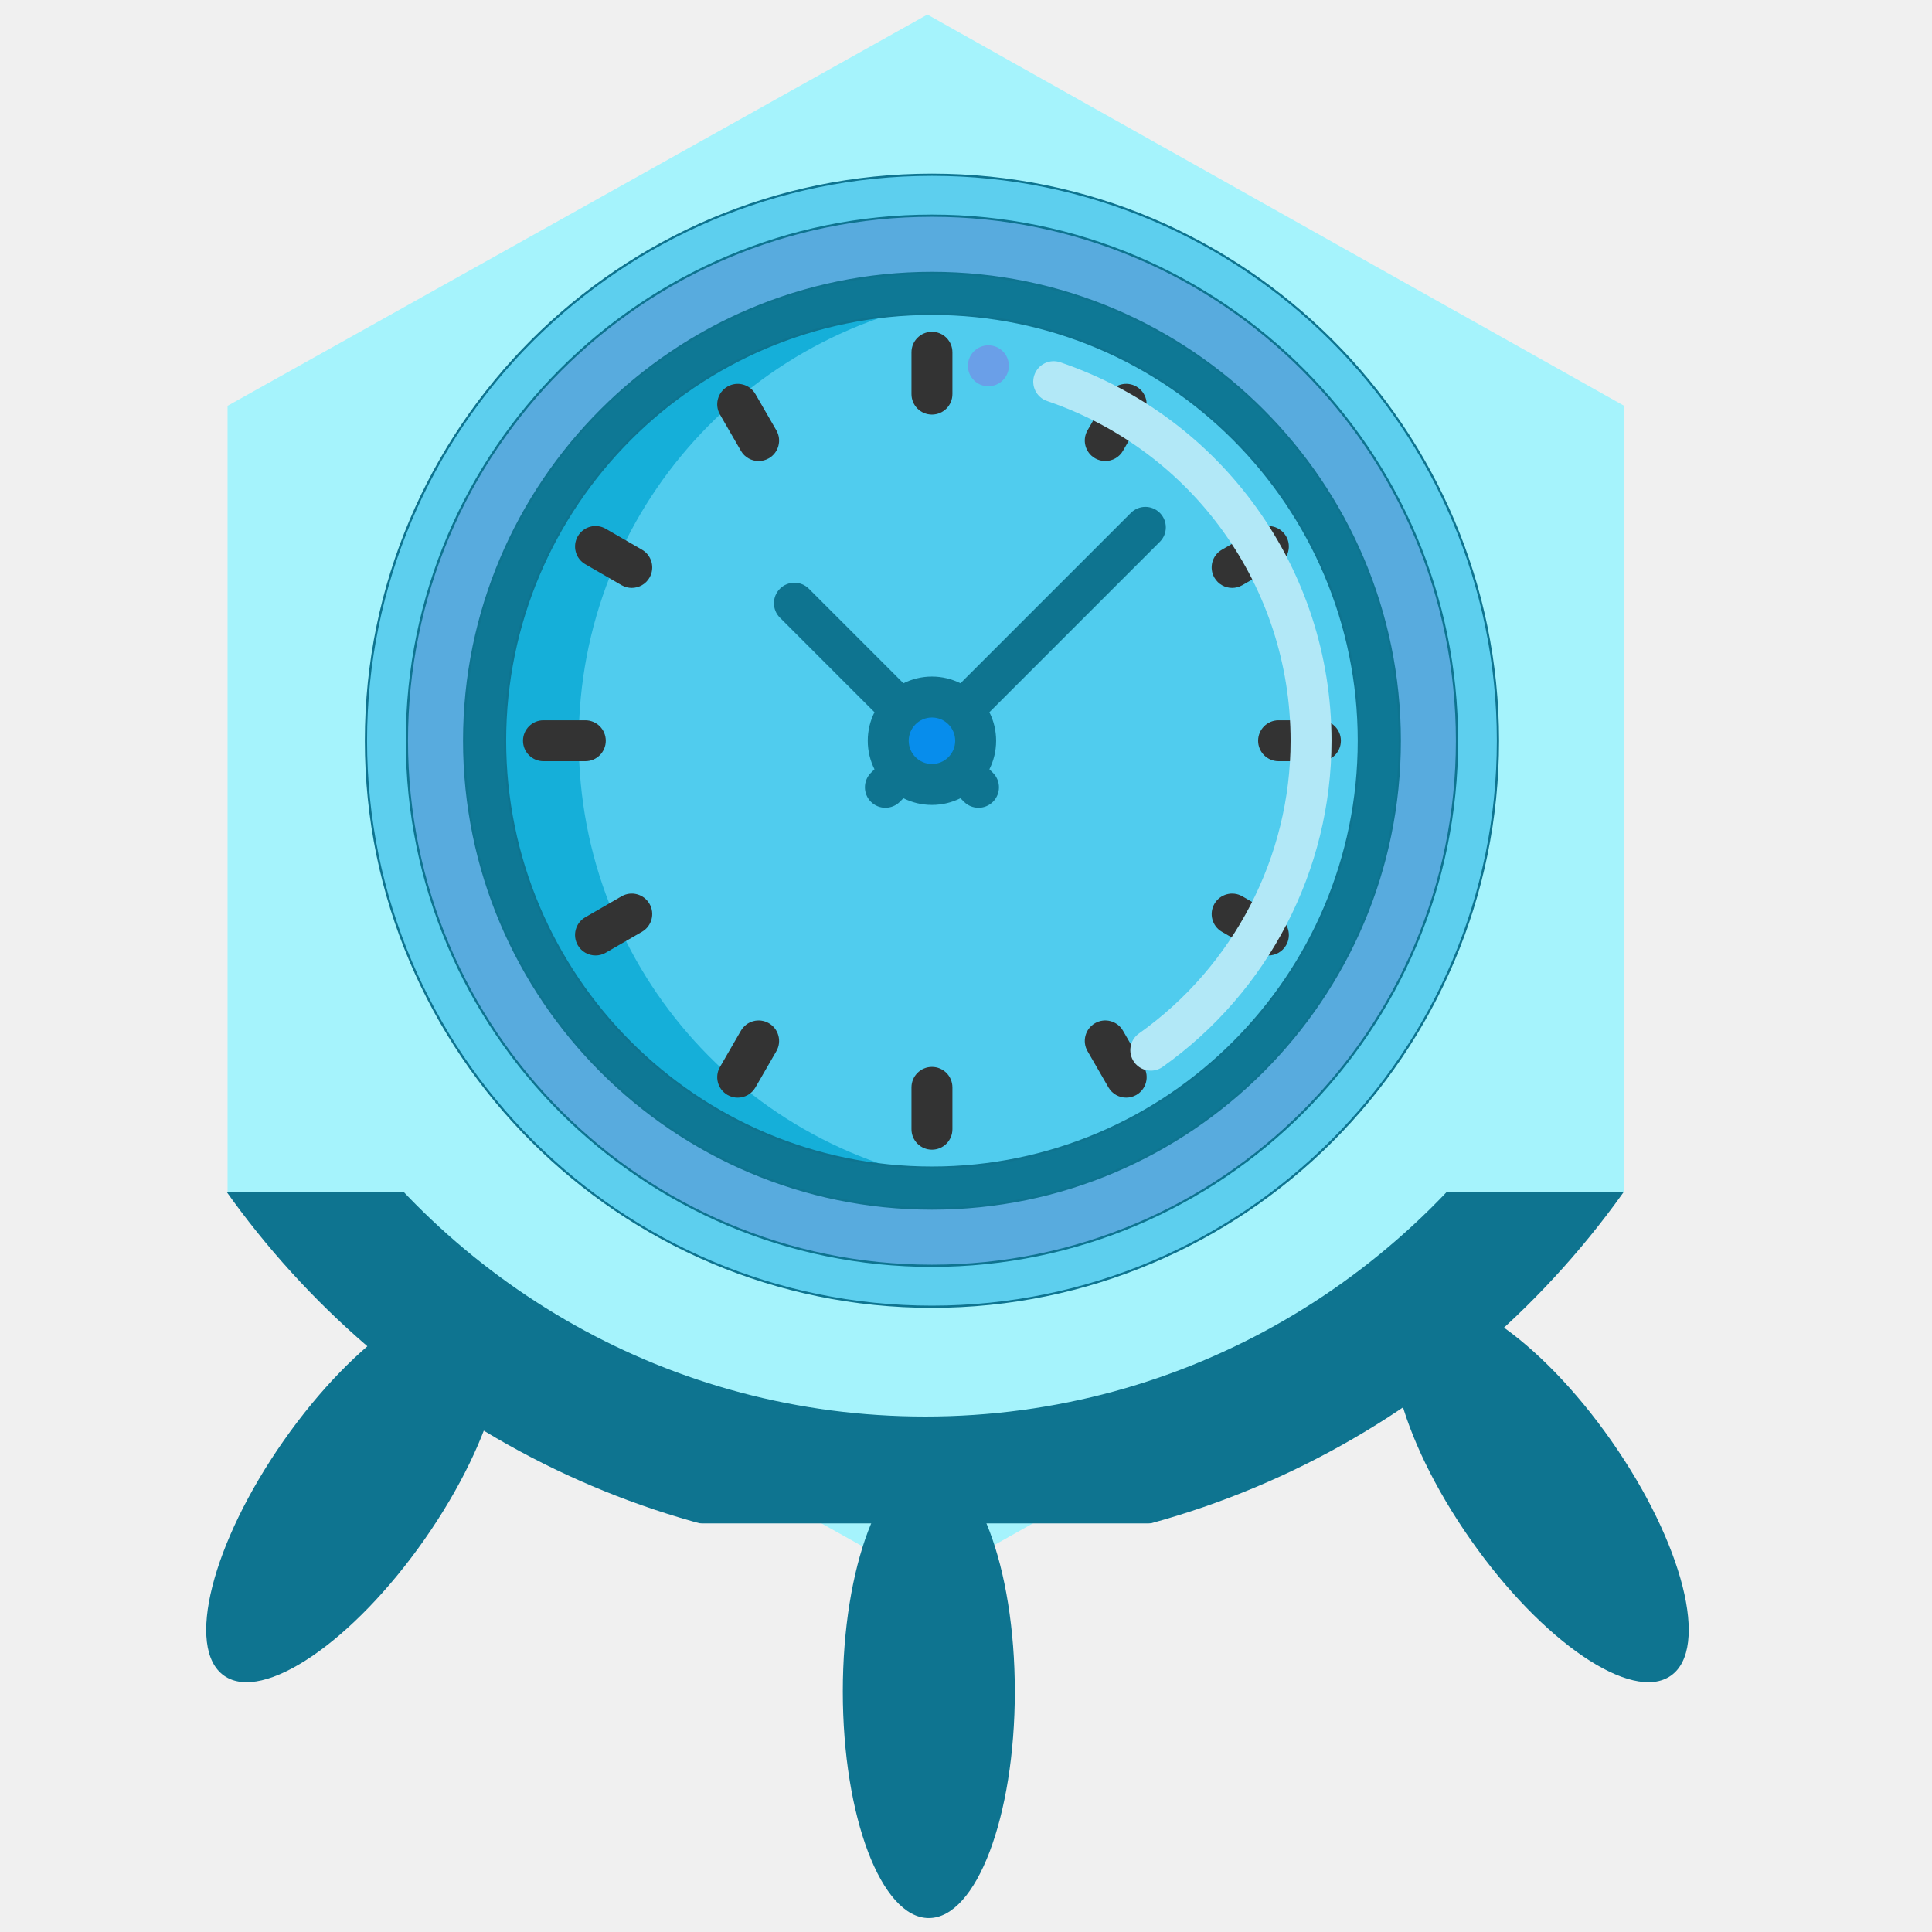
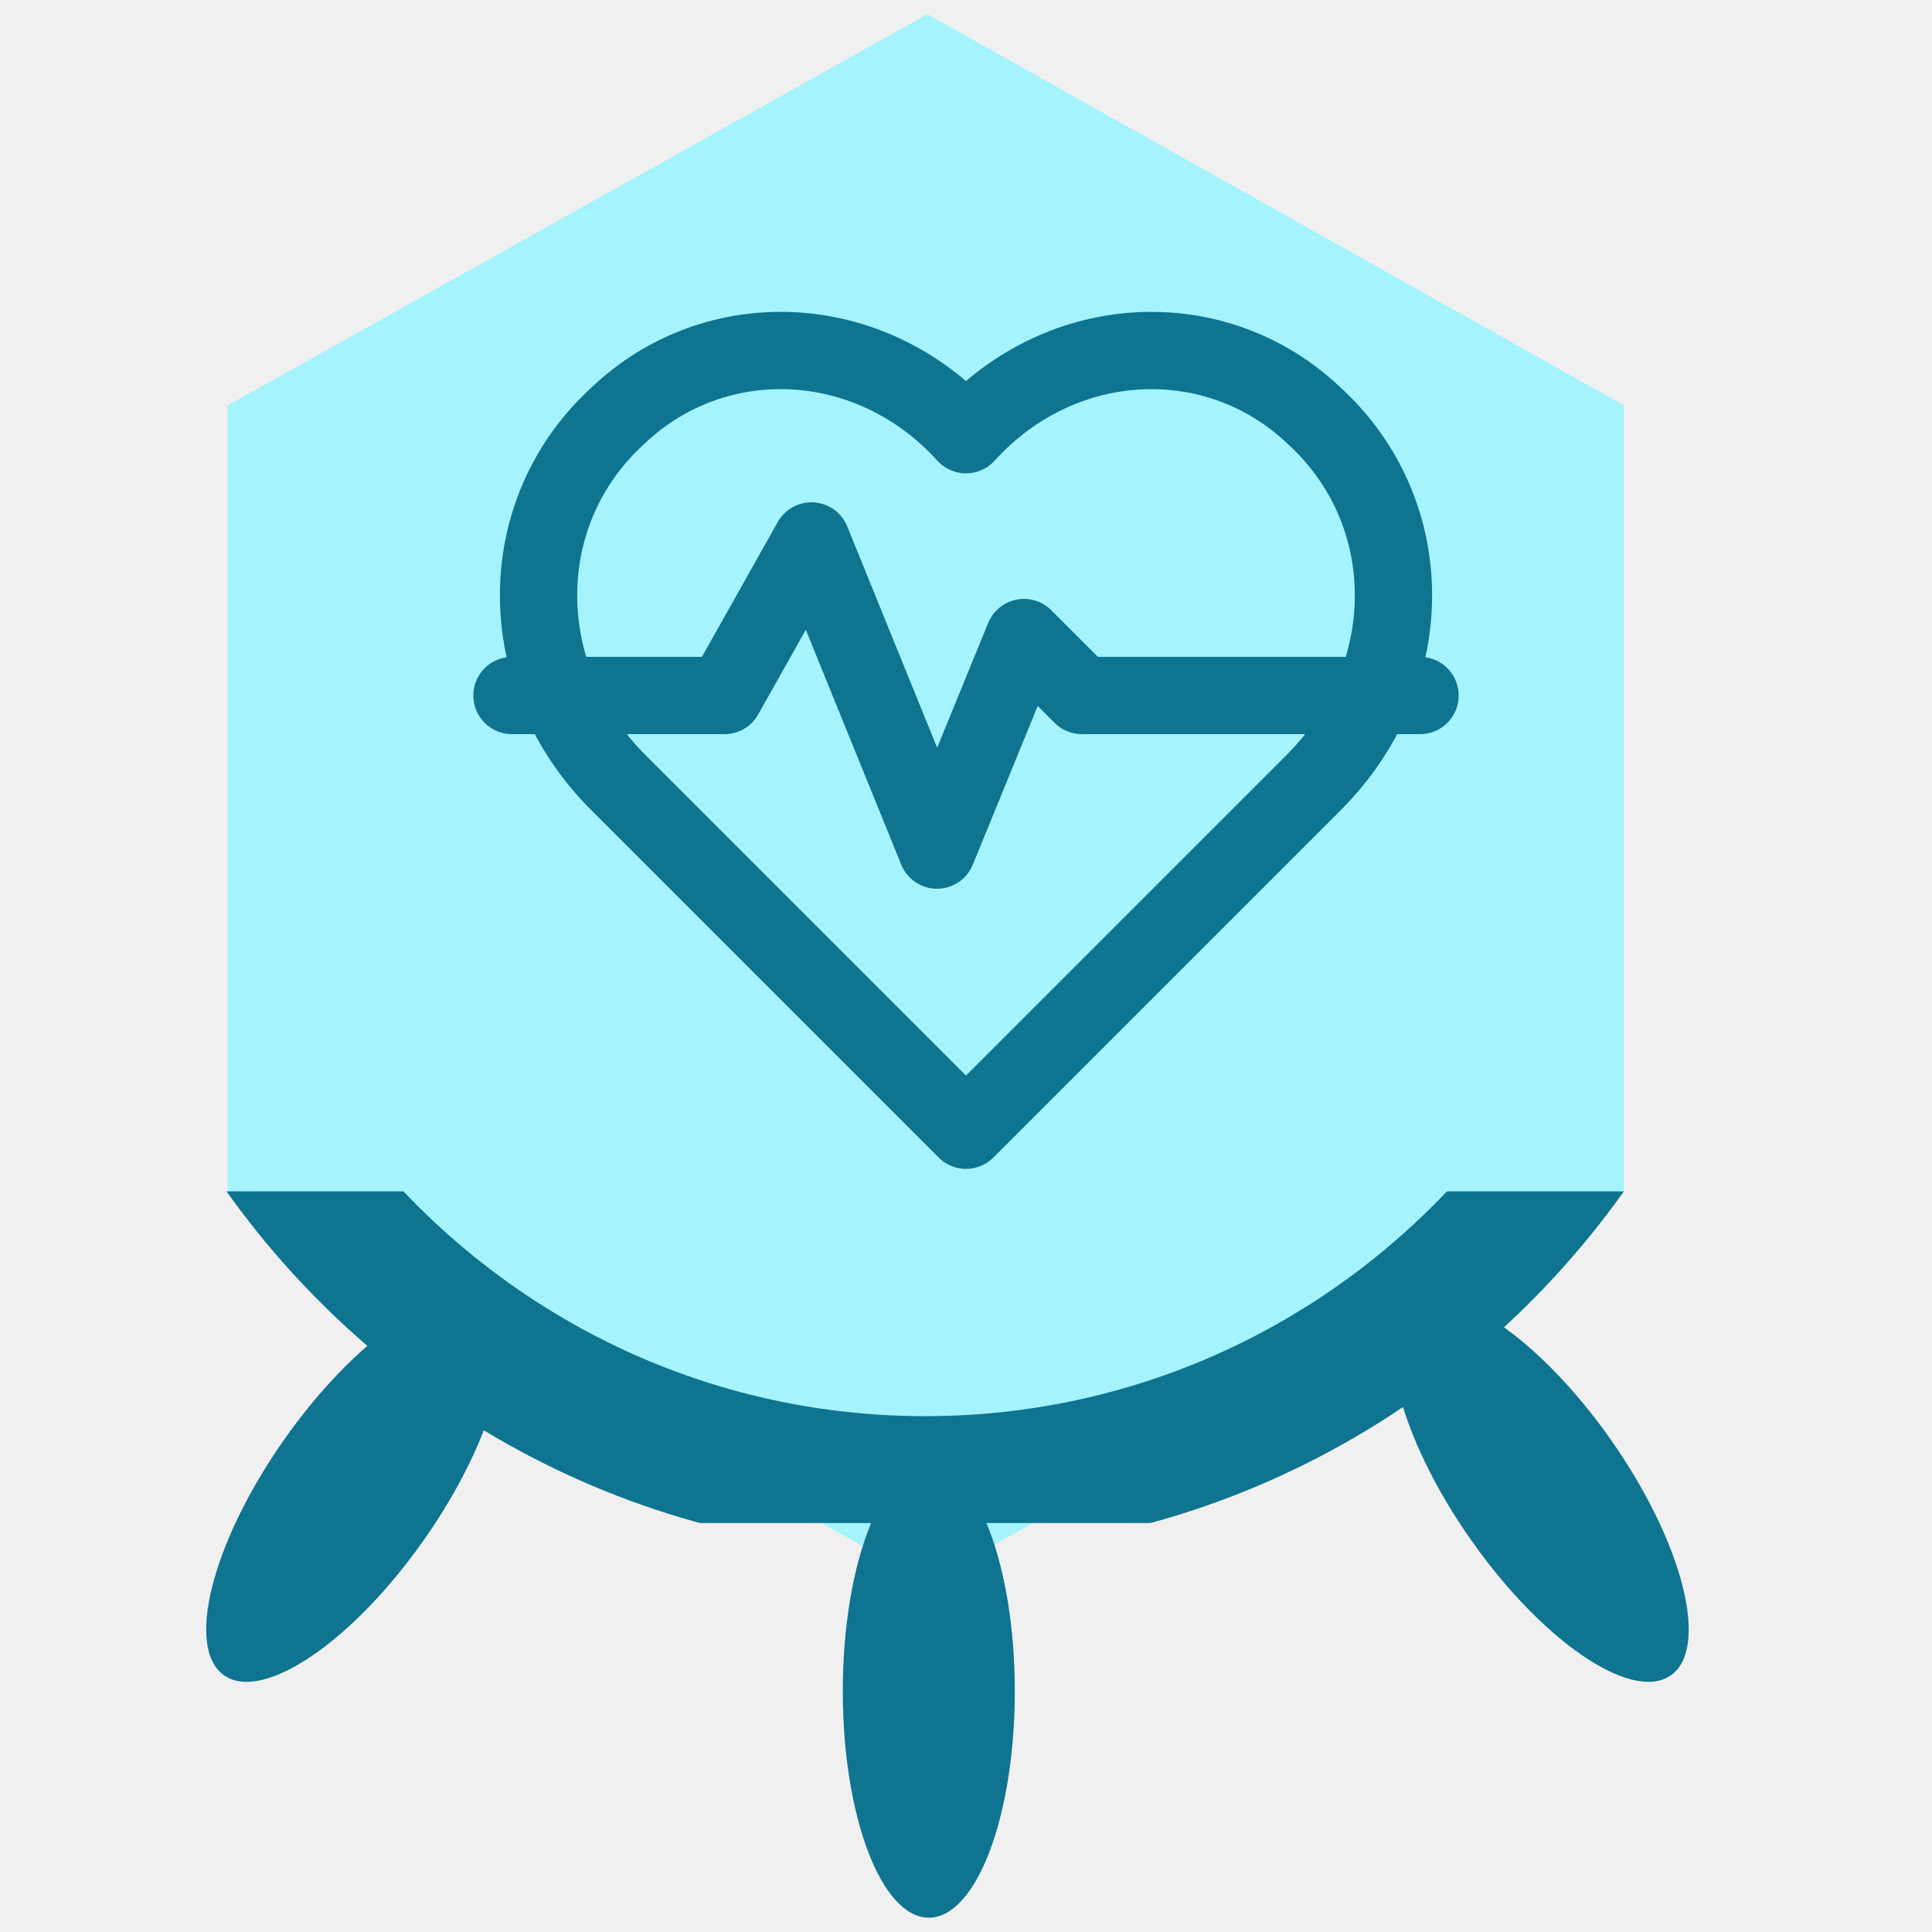
- <svg xmlns="http://www.w3.org/2000/svg" width="40" height="40" version="1.1" viewBox="0 0 40 40" id="svg1169">
-   <defs id="defs1081">
+ <svg xmlns="http://www.w3.org/2000/svg" width="40" height="40" version="1.1" viewBox="0 0 40 40">
+   <defs>
    <mask id="c" fill="#ffffff">
-       <path d="m0 0h313.3v159.86h-313.3z" fill="#fff" fill-rule="evenodd" id="path1078" />
+       <path d="m0 0h313.3v159.86h-313.3z" fill="#fff" fill-rule="evenodd" />
    </mask>
  </defs>
  <mask id="a" fill="#ffffff">
-     <path d="m0 0h313.3v159.86h-313.3z" fill="#fff" fill-rule="evenodd" id="path1083" />
+     <path d="m0 0h313.3v159.86h-313.3z" fill="#fff" fill-rule="evenodd" />
  </mask>
  <mask id="b" fill="#ffffff">
-     <path d="m0 0h313.3v159.86h-313.3z" fill="#fff" fill-rule="evenodd" id="path1086" />
+     <path d="m0 0h313.3v159.86h-313.3z" fill="#fff" fill-rule="evenodd" />
  </mask>
-   <g id="g1167">
-     <g transform="translate(40)" id="g1165">
-       <g transform="translate(-39.6 .26841)" id="g1111">
-         <g transform="matrix(.49527 0 0 .49527 5.0758 3.2126)" id="g1109">
-           <g transform="matrix(1.7758,0,0,1.7758,-164.24,-70.425)" id="g1107">
-             <g transform="translate(96.564,87.836)" fill="#66ff9a" stroke-width="3.24" id="g1091">
-               <polygon class="st0" transform="matrix(.72255 0 0 .7031 -28.717 -125.97)" points="55.7 105.5 78.4 118.6 78.4 144.9 55.7 158 32.9 144.9 32.9 118.6" fill="#a5f3fc" id="polygon1089" />
-             </g>
-             <g transform="matrix(.15831 0 0 .15831 83.649 18.463)" fill="#005e20" fill-rule="evenodd" id="g1105">
-               <g transform="matrix(1.0777,0,0,-1.0777,-10.799,451.79)" id="g1103">
-                 <g transform="matrix(.94489 0 0 .94489 8.6963 2.7018)" fill="#0e7490" mask="url(#c)" id="g1099">
-                   <path transform="rotate(35,137.93,151.55)" d="m203.46 95.688c6.936 0 12.559-14.809 12.559-33.077s-5.623-33.077-12.559-33.077-12.559 14.809-12.559 33.077 5.623 33.077 12.559 33.077z" id="path1093" />
-                   <path transform="matrix(-.81915 .57358 .57358 .81915 58.085 47.705)" d="m30.142 95.688c6.936 0 12.559-14.809 12.559-33.077s-5.623-33.077-12.559-33.077c-6.936 0-12.559 14.809-12.559 33.077s5.623 33.077 12.559 33.077z" id="path1095" />
-                   <path d="m153.24 119.95c-6.936 0-12.559-14.809-12.559-33.077s5.623-33.077 12.559-33.077c6.936 0 12.559 14.809 12.559 33.077s-5.623 33.077-12.559 33.077z" id="path1097" />
-                 </g>
-                 <path transform="matrix(.94489 0 0 .94489 8.6963 2.7018)" d="m251.47 173.1c-20.23-33.61-56.89-56.068-98.756-56.068-40.721 0-76.516 21.246-97.059 53.335" fill="none" mask="url(#c)" stroke="#0e7490" stroke-width="19.999" id="path1101" />
+   <g>
+     <g transform="translate(.39981 .26074)">
+       <g transform="matrix(.49527 0 0 .49527 5.0758 3.2126)">
+         <g transform="matrix(1.7758,0,0,1.7758,-164.24,-70.425)">
+           <g transform="translate(96.564,87.836)" fill="#66ff9a" stroke-width="3.24">
+             <polygon class="st0" transform="matrix(.72255 0 0 .7031 -28.717 -125.97)" points="32.9 118.6 55.7 105.5 78.4 118.6 78.4 144.9 55.7 158 32.9 144.9" fill="#a5f3fc" />
+           </g>
+           <g transform="matrix(.15831 0 0 .15831 83.649 18.463)" fill="#005e20" fill-rule="evenodd">
+             <g transform="matrix(1.0777,0,0,-1.0777,-10.799,451.79)">
+               <g transform="matrix(.94489 0 0 .94489 8.6963 2.7018)" fill="#0e7490" mask="url(#c)">
+                 <path transform="rotate(35,137.93,151.55)" d="m203.46 95.688c6.936 0 12.559-14.809 12.559-33.077s-5.623-33.077-12.559-33.077-12.559 14.809-12.559 33.077 5.623 33.077 12.559 33.077z" />
+                 <path transform="matrix(-.81915 .57358 .57358 .81915 58.085 47.705)" d="m30.142 95.688c6.936 0 12.559-14.809 12.559-33.077s-5.623-33.077-12.559-33.077c-6.936 0-12.559 14.809-12.559 33.077s5.623 33.077 12.559 33.077z" />
+                 <path d="m153.24 119.95c-6.936 0-12.559-14.809-12.559-33.077s5.623-33.077 12.559-33.077c6.936 0 12.559 14.809 12.559 33.077s-5.623 33.077-12.559 33.077z" />
              </g>
+               <path transform="matrix(.94489 0 0 .94489 8.6963 2.7018)" d="m251.47 173.1c-20.23-33.61-56.89-56.068-98.756-56.068-40.721 0-76.516 21.246-97.059 53.335" fill="none" mask="url(#c)" stroke="#0e7490" stroke-width="19.999" />
            </g>
          </g>
        </g>
      </g>
-       <g transform="matrix(.045775 0 0 .045775 -67.364 19.236)" id="g1163">
-         <path d="m1033.3-99.165c3.58 3.58 5.79 8.518 5.79 13.974 0 5.469-2.21 10.407-5.79 13.986-3.58 3.58-8.518 5.79-13.974 5.79s-10.407-2.21-13.986-5.79c-3.58-3.58-5.79-8.518-5.79-13.986 0-5.456 2.21-10.407 5.79-13.986 3.58-3.58 8.53-5.79 13.986-5.79s10.406 2.222 13.974 5.802z" fill="#f95428" id="path1113" style="fill:#078dec;fill-opacity:1" />
-         <g id="g1121">
-           <path d="m1019.3-331.93c136.27 0 246.73 110.47 246.73 246.75 0 136.27-110.46 246.74-246.73 246.74-136.27 0-246.74-110.47-246.74-246.75 0-136.27 110.47-246.74 246.74-246.74zm202.33 246.74c0-111.74-90.585-202.34-202.33-202.34-111.76 0-202.34 90.597-202.34 202.34 0 111.74 90.585 202.34 202.34 202.34 111.74 0 202.33-90.597 202.33-202.34z" fill="#de5c58" id="path1115" style="fill:#58abde;fill-opacity:1" />
-           <path d="m1005.3-71.204c3.58 3.58 8.53 5.79 13.986 5.79s10.394-2.21 13.974-5.79 5.79-8.518 5.79-13.986c0-5.456-2.21-10.394-5.79-13.974-3.568-3.58-8.518-5.802-13.974-5.802s-10.407 2.21-13.986 5.79c-3.58 3.58-5.79 8.53-5.79 13.986 1e-3 5.468 2.211 10.406 5.79 13.986zm13.987-216.33c111.74 0 202.33 90.597 202.33 202.34 0 111.74-90.585 202.34-202.33 202.34-111.76 0-202.34-90.597-202.34-202.34 0-111.74 90.585-202.34 202.34-202.34z" fill="#c12621" id="path1117" style="fill:#50ccee;fill-opacity:1" />
-           <path d="m859.56-85.191c0-104.55 79.302-190.59 181.05-201.23-6.998-0.732-14.1-1.113-21.292-1.113-111.76 0-202.34 90.597-202.34 202.34 0 111.74 90.585 202.34 202.34 202.34 7.192 0 14.294-0.381 21.292-1.113-101.74-10.642-181.05-96.676-181.05-201.23z" fill="#9d1717" id="path1119" style="fill:#15afd9;fill-opacity:1" />
-         </g>
-         <g transform="translate(763.31 -341.19)" id="g1161">
-           <g fill="#0e7490" id="g1129">
-             <path d="m256 44.405c-116.67 0-211.59 94.922-211.59 211.59s94.92 211.6 211.59 211.6 211.6-94.922 211.6-211.59-94.921-211.6-211.6-211.6zm0 404.67c-106.46 0-193.08-86.615-193.08-193.08s86.615-193.08 193.08-193.08 193.08 86.615 193.08 193.08-86.614 193.08-193.08 193.08z" id="path1123" style="stroke:#0e7490;stroke-opacity:1;fill:#0e7895;fill-opacity:1" />
-             <path d="m256 0c-141.16 0-256 114.84-256 256s114.84 256 256 256c141.16 0 256-114.84 256-256s-114.84-256-256-256zm0 493.48c-130.95 0-237.48-106.53-237.48-237.48s106.53-237.48 237.48-237.48c130.95 0 237.48 106.53 237.48 237.48s-106.54 237.48-237.48 237.48z" id="path1125" style="stroke:#0e7490;stroke-opacity:1;fill:#5dcfee;fill-opacity:1" />
-             <path d="m 345.98,152.93 -77.076,77.076 c -3.89,-1.939 -8.27,-3.036 -12.904,-3.036 -4.632,0 -9.009,1.096 -12.899,3.033 l -42.762,-42.762 c -3.615,-3.616 -9.477,-3.616 -13.093,0 -3.616,3.616 -3.616,9.477 0,13.093 l 42.761,42.761 c -1.939,3.89 -3.037,8.271 -3.037,12.905 0,4.633 1.097,9.014 3.036,12.904 l -1.609,1.609 c -3.616,3.616 -3.616,9.477 0,13.093 1.807,1.808 4.177,2.712 6.546,2.712 2.369,0 4.739,-0.904 6.546,-2.712 l 1.609,-1.608 c 3.889,1.938 8.268,3.034 12.9,3.034 4.63,0 9.009,-1.096 12.898,-3.033 l 1.607,1.607 c 1.807,1.808 4.177,2.712 6.546,2.712 2.369,0 4.739,-0.904 6.546,-2.712 3.616,-3.616 3.616,-9.477 0,-13.093 l -1.605,-1.605 c 1.939,-3.891 3.037,-8.272 3.037,-12.906 0,-4.632 -1.096,-9.012 -3.034,-12.9 l 77.077,-77.077 c 3.616,-3.616 3.616,-9.477 0,-13.093 -3.613,-3.618 -9.475,-3.618 -13.09,-0.002 z M 245.49,256 c 0,-5.797 4.716,-10.514 10.513,-10.514 5.797,0 10.514,4.717 10.514,10.514 0,5.797 -4.716,10.513 -10.514,10.513 C 250.207,266.512 245.49,261.797 245.49,256 Z" id="path1127" style="fill:#0e7490;fill-opacity:1" />
-           </g>
-           <g fill="#333" id="g1155">
-             <path d="m256 108.48c5.113 0 9.258-4.145 9.258-9.258v-18.93c0-5.113-4.145-9.258-9.258-9.258s-9.258 4.145-9.258 9.258v18.928c0 5.115 4.145 9.26 9.258 9.26z" id="path1131" />
-             <path d="m256 403.52c-5.113 0-9.258 4.145-9.258 9.258v18.928c0 5.113 4.145 9.258 9.258 9.258s9.258-4.145 9.258-9.258v-18.928c0-5.113-4.144-9.258-9.258-9.258z" id="path1133" />
-             <path d="m169.59 124.86c1.715 2.97 4.827 4.63 8.026 4.63 1.57 0 3.163-0.4 4.621-1.242 4.428-2.557 5.945-8.219 3.389-12.647l-9.465-16.392c-2.557-4.429-8.219-5.945-12.647-3.389s-5.945 8.219-3.389 12.647z" id="path1135" />
-             <path d="m342.41 387.14c-2.557-4.429-8.222-5.945-12.647-3.389-4.428 2.557-5.945 8.219-3.389 12.647l9.465 16.392c1.715 2.97 4.827 4.63 8.026 4.63 1.57 0 3.164-0.4 4.621-1.242 4.428-2.557 5.945-8.219 3.389-12.647z" id="path1137" />
-             <path d="m124.86 169.59-16.392-9.465c-4.428-2.558-10.09-1.039-12.647 3.389s-1.039 10.09 3.389 12.647l16.392 9.465c1.458 0.842 3.05 1.242 4.621 1.242 3.2 0 6.312-1.66 8.026-4.63 2.556-4.429 1.039-10.091-3.389-12.648z" id="path1139" />
-             <path d="m412.8 335.84-16.392-9.465c-4.429-2.558-10.091-1.039-12.647 3.389-2.557 4.428-1.039 10.091 3.389 12.647l16.392 9.465c1.458 0.842 3.05 1.242 4.621 1.242 3.2 0 6.312-1.66 8.027-4.63 2.556-4.429 1.038-10.092-3.39-12.648z" id="path1141" />
-             <path d="m431.71 246.74h-18.928c-5.113 0-9.258 4.145-9.258 9.258s4.145 9.258 9.258 9.258h18.928c5.113 0 9.258-4.145 9.258-9.258 1e-3 -5.113-4.145-9.258-9.258-9.258z" id="path1143" />
-             <path d="m108.48 256c0-5.113-4.145-9.258-9.258-9.258h-18.929c-5.113 0-9.258 4.145-9.258 9.258s4.145 9.258 9.258 9.258h18.928c5.114 0 9.259-4.145 9.259-9.258z" id="path1145" />
-             <path d="m391.78 186.87c1.57 0 3.163-0.4 4.621-1.242l16.392-9.465c4.428-2.557 5.945-8.219 3.389-12.647-2.557-4.429-8.218-5.945-12.647-3.389l-16.392 9.465c-4.428 2.557-5.945 8.219-3.389 12.647 1.715 2.971 4.827 4.631 8.026 4.631z" id="path1147" />
-             <path d="m115.6 326.37-16.392 9.465c-4.428 2.557-5.945 8.219-3.389 12.647 1.715 2.97 4.827 4.63 8.026 4.63 1.57 0 3.163-0.4 4.621-1.242l16.392-9.465c4.428-2.557 5.945-8.219 3.389-12.647-2.557-4.428-8.221-5.944-12.647-3.388z" id="path1149" />
-             <path d="m329.76 128.24c1.458 0.842 3.05 1.242 4.621 1.242 3.2 0 6.312-1.66 8.027-4.63l9.465-16.392c2.557-4.428 1.039-10.091-3.389-12.647-4.429-2.557-10.091-1.039-12.647 3.389l-9.465 16.392c-2.557 4.427-1.04 10.089 3.388 12.646z" id="path1151" />
-             <path d="m182.24 383.76c-4.429-2.558-10.091-1.041-12.647 3.389l-9.465 16.392c-2.557 4.428-1.039 10.091 3.389 12.647 1.458 0.842 3.05 1.242 4.621 1.242 3.2 0 6.312-1.66 8.026-4.63l9.465-16.392c2.557-4.429 1.04-10.092-3.389-12.648z" id="path1153" />
-           </g>
-           <path d="m354.99 405.21c-2.9 0-5.754-1.358-7.56-3.902-2.958-4.17-1.976-9.95 2.195-12.909 42.947-30.467 68.588-79.962 68.588-132.4 0-69.502-44.253-131.25-110.12-153.64-4.842-1.646-7.431-6.906-5.785-11.746s6.907-7.43 11.746-5.785c73.374 24.951 122.67 93.74 122.67 171.17 0 58.431-28.557 113.57-76.391 147.51-1.625 1.151-3.497 1.707-5.349 1.707z" fill="#f2aaaa" id="path1157" style="stroke:none;stroke-opacity:1;fill:#b2e8f7;fill-opacity:1" />
-           <circle cx="281.52" cy="86.412" r="9.258" fill="#f2aaaa" id="circle1159" style="fill:#6a9fe8;fill-opacity:1" />
-         </g>
-       </g>
+     </g>
+     <g fill="none" stroke="#0e7490" stroke-width="1.6" stroke-linecap="round" stroke-linejoin="round">
+       <path d="m20 23.4-7.2-7.2c-2.2-2.2-2.2-5.6 0-7.6 2-1.9 5.2-1.8 7.2 0.4 2-2.2 5.2-2.3 7.2-0.4 2.2 2 2.2 5.4 0 7.6z" />
+       <path d="m10.6 14.4h4.4l1.8-3.2 2.6 6.4 1.8-4.4 1.2 1.2h7" />
    </g>
  </g>
</svg>
